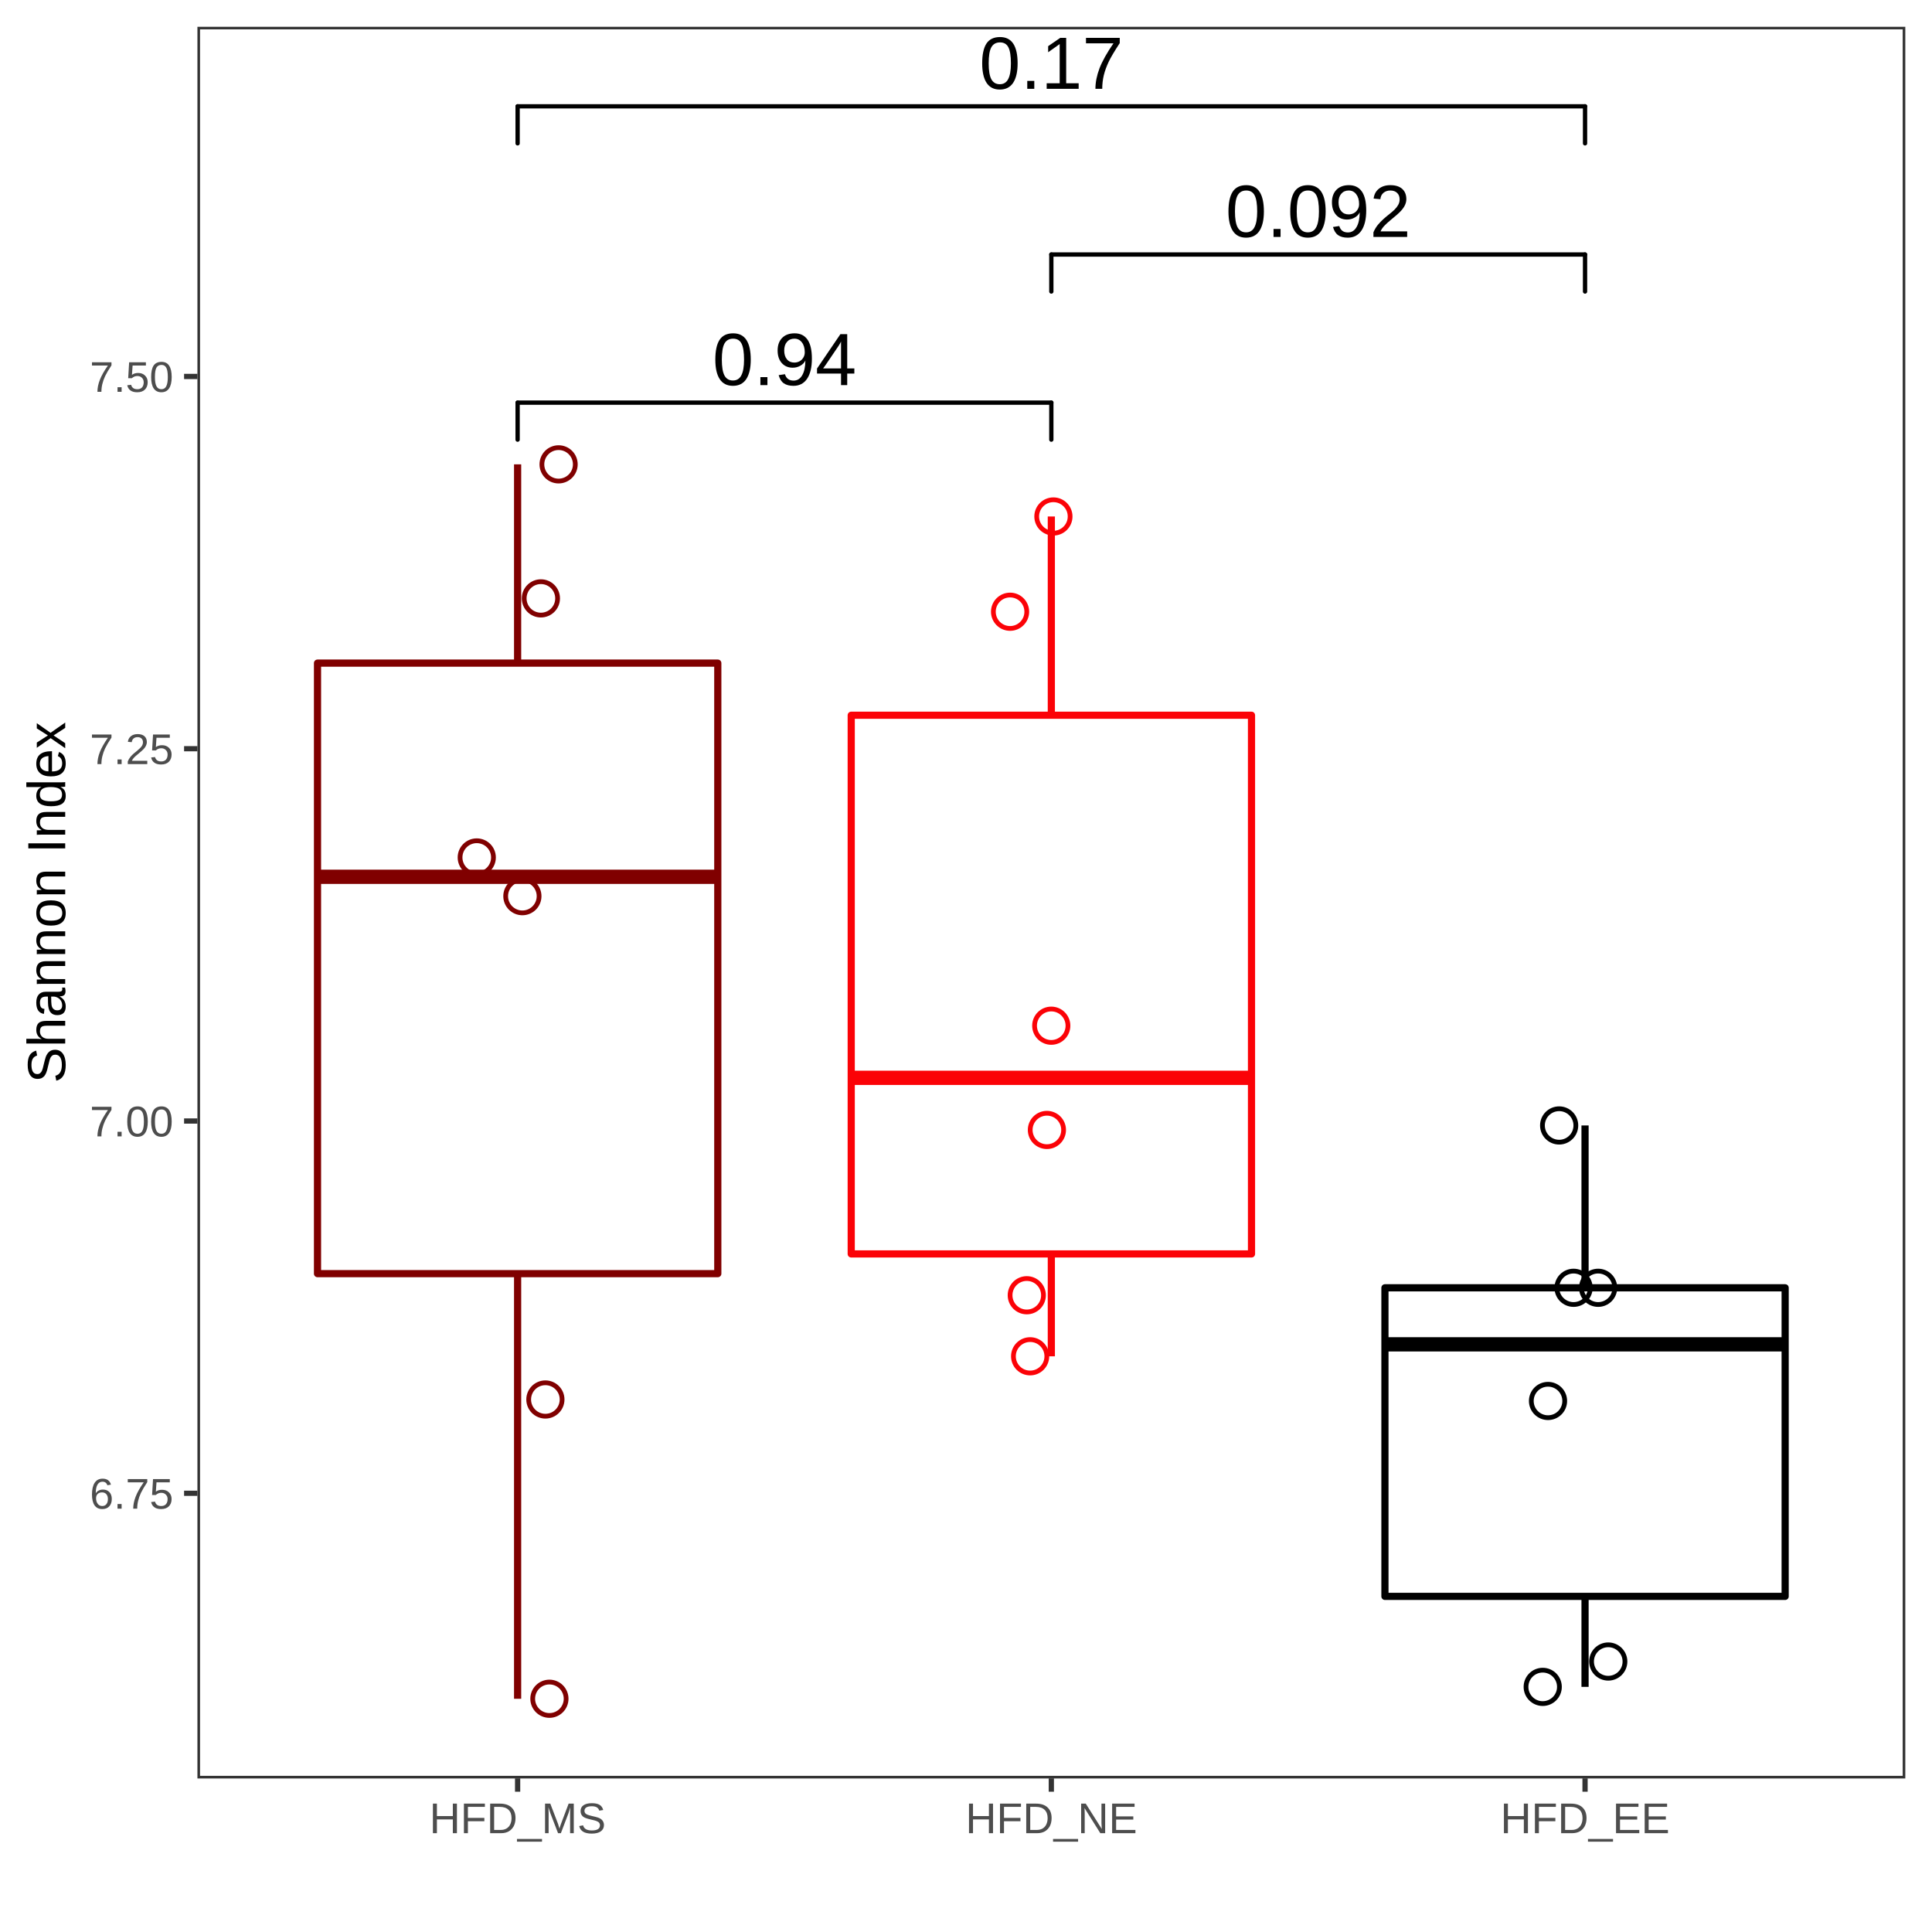
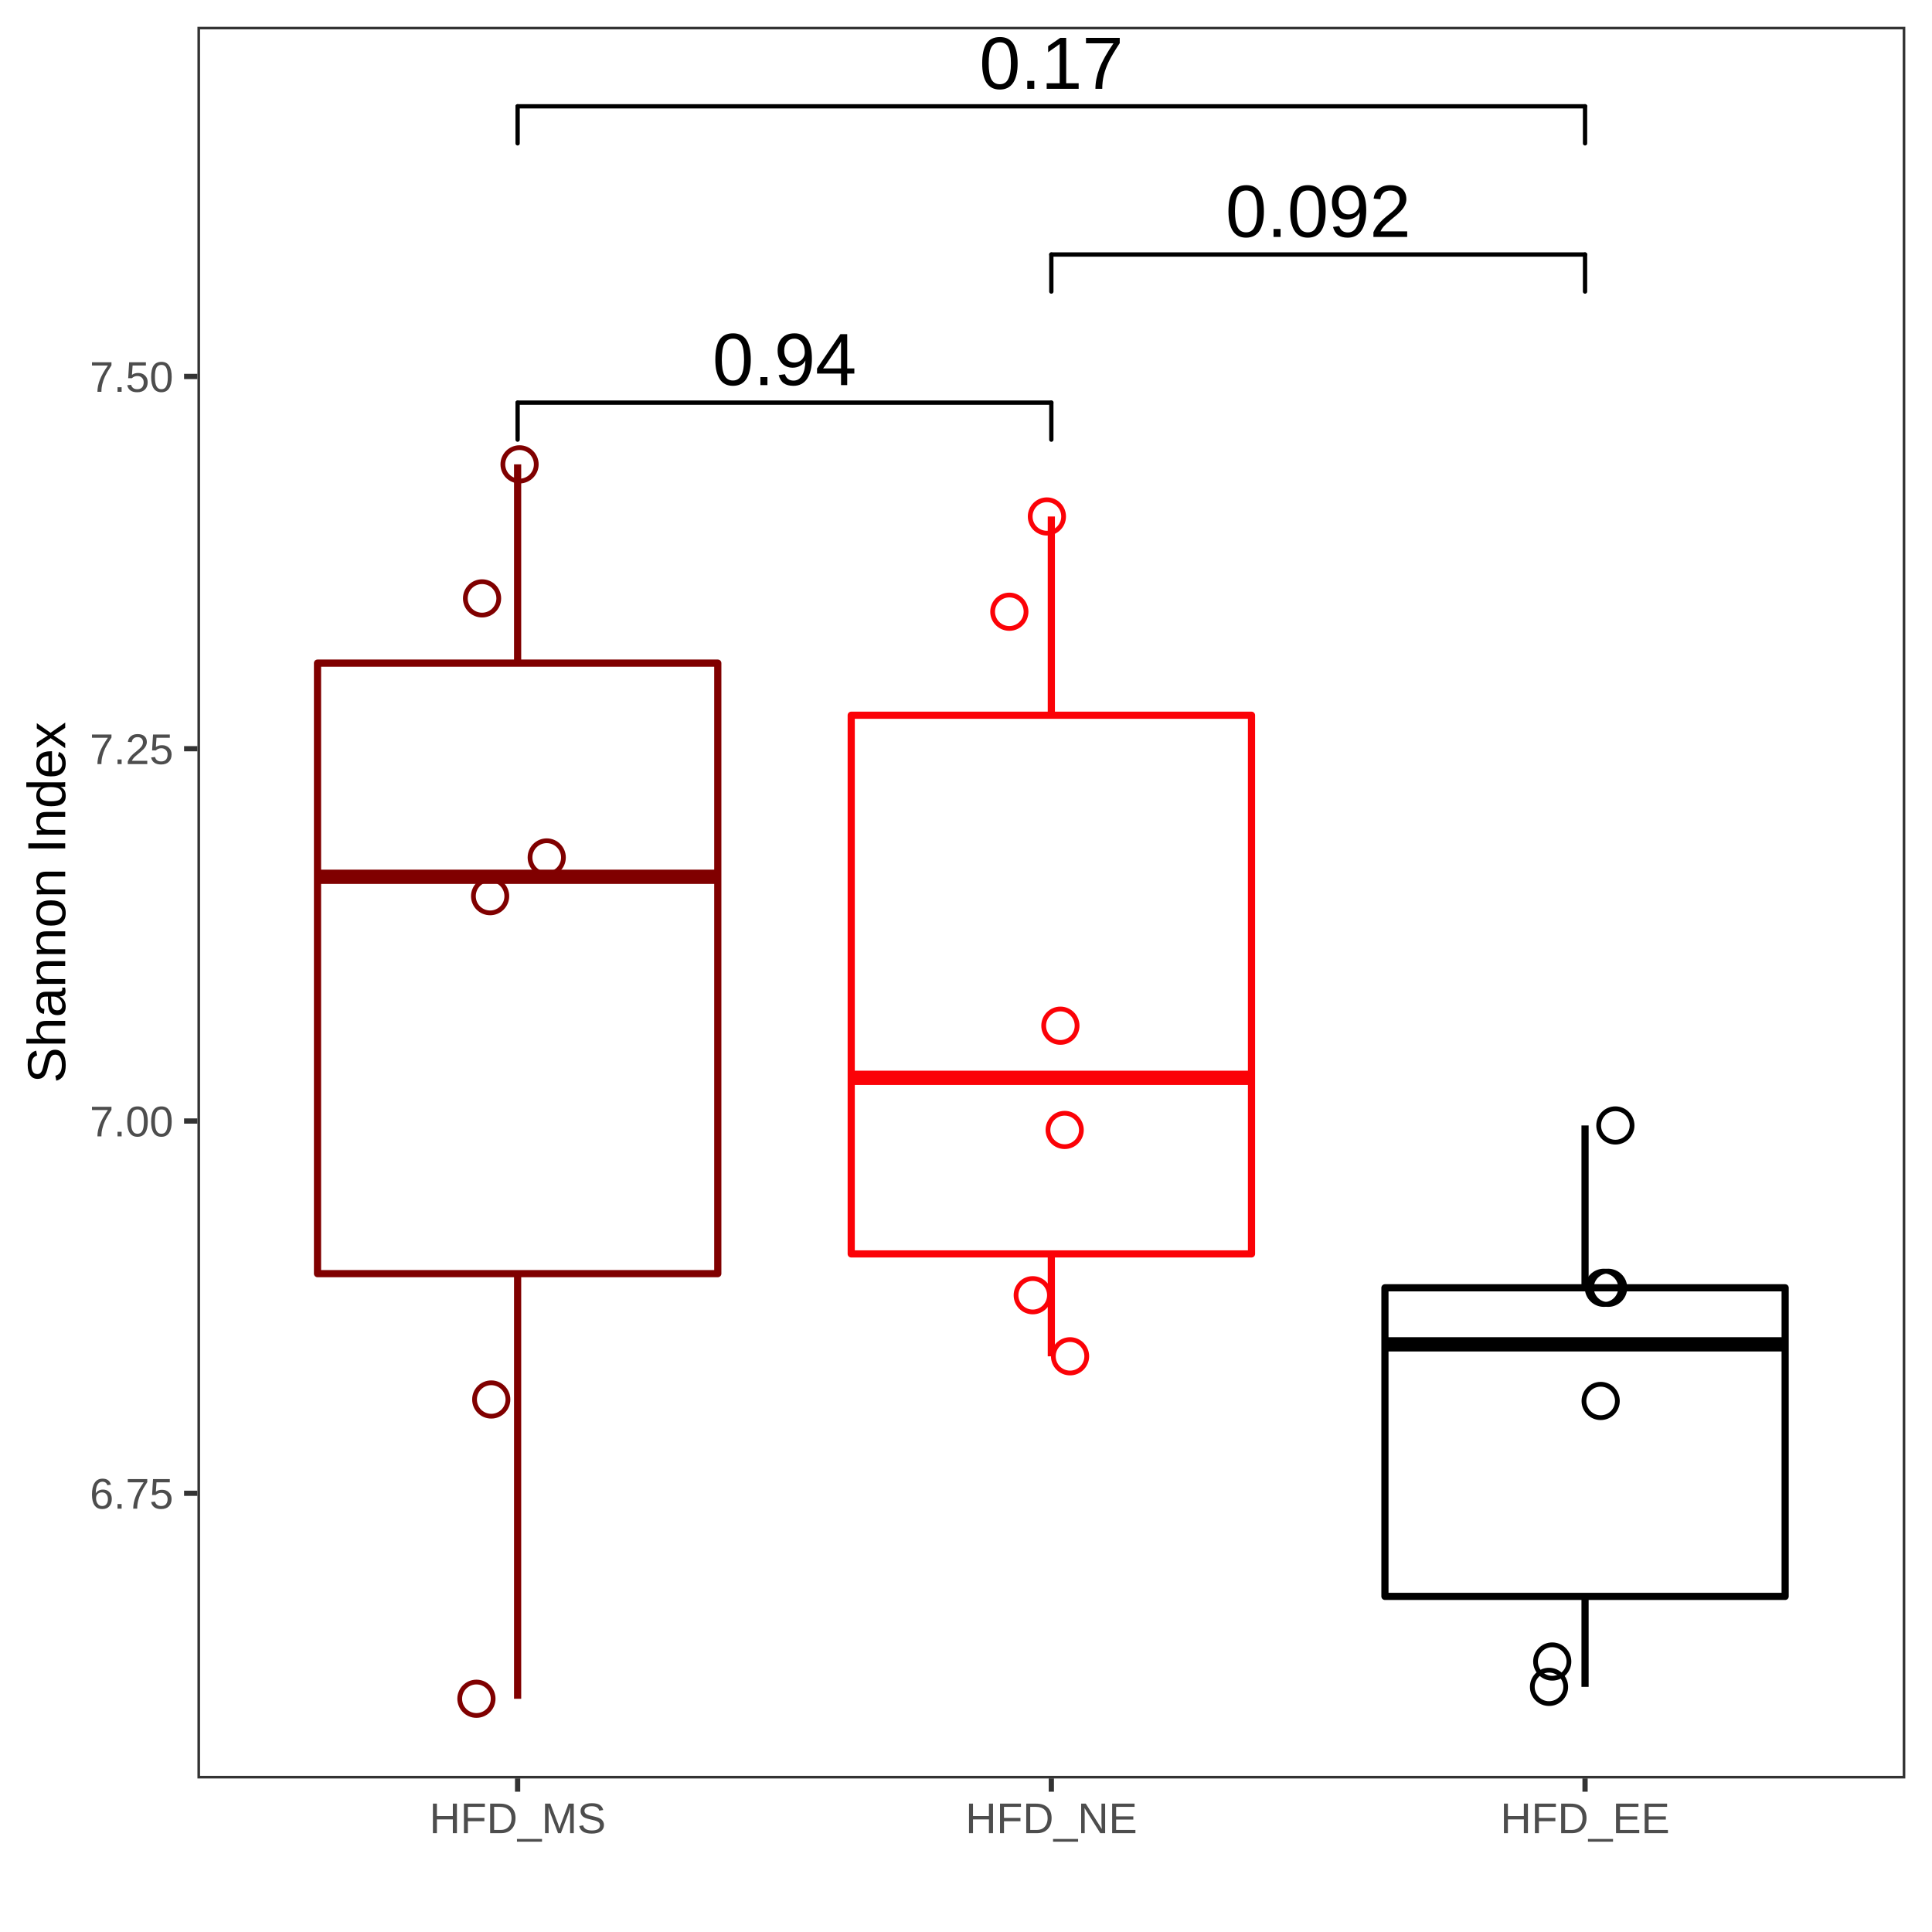
<svg xmlns="http://www.w3.org/2000/svg" class="svglite" width="288.00pt" height="288.00pt" viewBox="0 0 288.00 288.00">
  <defs>
    <style type="text/css">
    .svglite line, .svglite polyline, .svglite polygon, .svglite path, .svglite rect, .svglite circle {
      fill: none;
      stroke: #000000;
      stroke-linecap: round;
      stroke-linejoin: round;
      stroke-miterlimit: 10.00;
    }
    .svglite text {
      white-space: pre;
    }
  </style>
  </defs>
  <rect width="100%" height="100%" style="stroke: none; fill: #FFFFFF;" />
  <defs>
    <clipPath id="cpMC4wMHwyODguMDB8MC4wMHwyODguMDA=">
      <rect x="0.00" y="0.00" width="288.00" height="288.00" />
    </clipPath>
  </defs>
  <g clip-path="url(#cpMC4wMHwyODguMDB8MC4wMHwyODguMDA=)">
    <rect x="0.00" y="0.00" width="288.00" height="288.00" style="stroke-width: 0.78; stroke: #FFFFFF; fill: #FFFFFF;" />
  </g>
  <defs>
    <clipPath id="cpMjkuNDN8Mjg0LjAxfDMuOTl8MjY1LjEw">
      <rect x="29.43" y="3.99" width="254.59" height="261.12" />
    </clipPath>
  </defs>
  <g clip-path="url(#cpMjkuNDN8Mjg0LjAxfDMuOTl8MjY1LjEw)">
    <rect x="29.43" y="3.99" width="254.59" height="261.12" style="stroke-width: 0.78; stroke: none; fill: #FFFFFF;" />
    <line x1="77.16" y1="98.85" x2="77.16" y2="69.22" style="stroke-width: 1.07; stroke: #800000; stroke-linecap: butt;" />
    <line x1="77.16" y1="189.86" x2="77.16" y2="253.23" style="stroke-width: 1.07; stroke: #800000; stroke-linecap: butt;" />
    <polygon points="47.33,98.85 47.33,189.86 107.00,189.86 107.00,98.85 47.33,98.85 " style="stroke-width: 1.07; stroke: #800000; fill: #FFFFFF;" />
    <line x1="47.33" y1="130.70" x2="107.00" y2="130.70" style="stroke-width: 2.13; stroke: #800000; stroke-linecap: butt;" />
    <line x1="156.72" y1="106.62" x2="156.72" y2="76.99" style="stroke-width: 1.07; stroke: #FB0207; stroke-linecap: butt;" />
    <line x1="156.72" y1="186.92" x2="156.72" y2="202.18" style="stroke-width: 1.07; stroke: #FB0207; stroke-linecap: butt;" />
    <polygon points="126.89,106.62 126.89,186.92 186.56,186.92 186.56,106.62 126.89,106.62 " style="stroke-width: 1.07; stroke: #FB0207; fill: #FFFFFF;" />
    <line x1="126.89" y1="160.67" x2="186.56" y2="160.67" style="stroke-width: 2.13; stroke: #FB0207; stroke-linecap: butt;" />
    <line x1="236.28" y1="191.97" x2="236.28" y2="167.77" style="stroke-width: 1.07; stroke-linecap: butt;" />
    <line x1="236.28" y1="237.97" x2="236.28" y2="251.46" style="stroke-width: 1.07; stroke-linecap: butt;" />
    <polygon points="206.45,191.97 206.45,237.97 266.11,237.97 266.11,191.97 206.45,191.97 " style="stroke-width: 1.07; fill: #FFFFFF;" />
    <line x1="206.45" y1="200.40" x2="266.11" y2="200.40" style="stroke-width: 2.13; stroke-linecap: butt;" />
-     <circle cx="234.57" cy="191.97" r="2.49" style="stroke-width: 0.71;" />
-     <circle cx="80.63" cy="89.20" r="2.49" style="stroke-width: 0.71; stroke: #800000;" />
-     <circle cx="232.42" cy="167.77" r="2.49" style="stroke-width: 0.71;" />
-     <circle cx="157.03" cy="76.99" r="2.49" style="stroke-width: 0.71; stroke: #FB0207;" />
-     <circle cx="71.07" cy="127.82" r="2.49" style="stroke-width: 0.71; stroke: #800000;" />
-     <circle cx="229.97" cy="251.46" r="2.49" style="stroke-width: 0.71;" />
-     <circle cx="81.90" cy="253.23" r="2.49" style="stroke-width: 0.71; stroke: #800000;" />
-     <circle cx="239.74" cy="247.68" r="2.49" style="stroke-width: 0.71;" />
-     <circle cx="230.76" cy="208.84" r="2.49" style="stroke-width: 0.71;" />
-     <circle cx="83.27" cy="69.22" r="2.49" style="stroke-width: 0.71; stroke: #800000;" />
-     <circle cx="156.71" cy="152.90" r="2.49" style="stroke-width: 0.71; stroke: #FB0207;" />
-     <circle cx="153.56" cy="202.18" r="2.49" style="stroke-width: 0.71; stroke: #FB0207;" />
-     <circle cx="153.06" cy="193.08" r="2.49" style="stroke-width: 0.71; stroke: #FB0207;" />
-     <circle cx="150.57" cy="91.19" r="2.49" style="stroke-width: 0.71; stroke: #FB0207;" />
-     <circle cx="156.06" cy="168.44" r="2.49" style="stroke-width: 0.71; stroke: #FB0207;" />
-     <circle cx="81.30" cy="208.62" r="2.49" style="stroke-width: 0.71; stroke: #800000;" />
-     <circle cx="238.23" cy="191.97" r="2.49" style="stroke-width: 0.71;" />
-     <circle cx="77.87" cy="133.59" r="2.49" style="stroke-width: 0.71; stroke: #800000;" />
+     <circle cx="239.09" cy="191.97" r="2.49" style="stroke-width: 0.71;" />
+     <circle cx="71.86" cy="89.20" r="2.49" style="stroke-width: 0.71; stroke: #800000;" />
+     <circle cx="240.80" cy="167.77" r="2.49" style="stroke-width: 0.71;" />
+     <circle cx="156.06" cy="76.99" r="2.49" style="stroke-width: 0.71; stroke: #FB0207;" />
+     <circle cx="81.50" cy="127.82" r="2.49" style="stroke-width: 0.71; stroke: #800000;" />
+     <circle cx="230.91" cy="251.46" r="2.49" style="stroke-width: 0.71;" />
+     <circle cx="71.02" cy="253.23" r="2.49" style="stroke-width: 0.71; stroke: #800000;" />
+     <circle cx="231.39" cy="247.68" r="2.49" style="stroke-width: 0.71;" />
+     <circle cx="238.61" cy="208.84" r="2.49" style="stroke-width: 0.71;" />
+     <circle cx="77.45" cy="69.22" r="2.49" style="stroke-width: 0.71; stroke: #800000;" />
+     <circle cx="158.07" cy="152.90" r="2.49" style="stroke-width: 0.71; stroke: #FB0207;" />
+     <circle cx="159.51" cy="202.18" r="2.49" style="stroke-width: 0.71; stroke: #FB0207;" />
+     <circle cx="153.95" cy="193.08" r="2.49" style="stroke-width: 0.71; stroke: #FB0207;" />
+     <circle cx="150.46" cy="91.19" r="2.49" style="stroke-width: 0.71; stroke: #FB0207;" />
+     <circle cx="158.71" cy="168.44" r="2.49" style="stroke-width: 0.71; stroke: #FB0207;" />
+     <circle cx="73.23" cy="208.62" r="2.49" style="stroke-width: 0.71; stroke: #800000;" />
+     <circle cx="239.72" cy="191.97" r="2.49" style="stroke-width: 0.71;" />
+     <circle cx="73.06" cy="133.59" r="2.49" style="stroke-width: 0.71; stroke: #800000;" />
    <text x="196.50" y="35.32" text-anchor="middle" style="font-size: 11.04px; font-family: &quot;Arial&quot;;" textLength="27.60px" lengthAdjust="spacingAndGlyphs">0.092</text>
    <line x1="236.28" y1="43.46" x2="236.28" y2="37.94" style="stroke-width: 0.64;" />
    <line x1="236.28" y1="37.94" x2="156.72" y2="37.94" style="stroke-width: 0.64;" />
    <line x1="156.72" y1="37.94" x2="156.72" y2="43.46" style="stroke-width: 0.64;" />
    <text x="156.72" y="13.24" text-anchor="middle" style="font-size: 11.04px; font-family: &quot;Arial&quot;;" textLength="21.47px" lengthAdjust="spacingAndGlyphs">0.17</text>
    <line x1="236.28" y1="21.37" x2="236.28" y2="15.85" style="stroke-width: 0.64;" />
    <line x1="236.28" y1="15.85" x2="77.16" y2="15.85" style="stroke-width: 0.64;" />
    <line x1="77.16" y1="15.85" x2="77.16" y2="21.37" style="stroke-width: 0.64;" />
    <text x="116.94" y="57.41" text-anchor="middle" style="font-size: 11.04px; font-family: &quot;Arial&quot;;" textLength="21.47px" lengthAdjust="spacingAndGlyphs">0.94</text>
    <line x1="77.16" y1="65.54" x2="77.16" y2="60.02" style="stroke-width: 0.64;" />
    <line x1="77.16" y1="60.02" x2="156.72" y2="60.02" style="stroke-width: 0.64;" />
    <line x1="156.72" y1="60.02" x2="156.72" y2="65.54" style="stroke-width: 0.64;" />
    <rect x="29.43" y="3.99" width="254.59" height="261.12" style="stroke-width: 0.78; stroke: #333333;" />
  </g>
  <g clip-path="url(#cpMC4wMHwyODguMDB8MC4wMHwyODguMDA=)">
    <text x="25.84" y="224.89" text-anchor="end" style="font-size: 6.40px;fill: #4D4D4D; font-family: &quot;Arial&quot;;" textLength="12.45px" lengthAdjust="spacingAndGlyphs">6.75</text>
    <text x="25.84" y="169.40" text-anchor="end" style="font-size: 6.40px;fill: #4D4D4D; font-family: &quot;Arial&quot;;" textLength="12.45px" lengthAdjust="spacingAndGlyphs">7.00</text>
    <text x="25.84" y="113.90" text-anchor="end" style="font-size: 6.40px;fill: #4D4D4D; font-family: &quot;Arial&quot;;" textLength="12.45px" lengthAdjust="spacingAndGlyphs">7.25</text>
    <text x="25.84" y="58.41" text-anchor="end" style="font-size: 6.40px;fill: #4D4D4D; font-family: &quot;Arial&quot;;" textLength="12.45px" lengthAdjust="spacingAndGlyphs">7.50</text>
    <polyline points="27.44,222.60 29.43,222.60 " style="stroke-width: 0.78; stroke: #333333; stroke-linecap: butt;" />
    <polyline points="27.44,167.11 29.43,167.11 " style="stroke-width: 0.78; stroke: #333333; stroke-linecap: butt;" />
    <polyline points="27.44,111.61 29.43,111.61 " style="stroke-width: 0.78; stroke: #333333; stroke-linecap: butt;" />
    <polyline points="27.44,56.12 29.43,56.12 " style="stroke-width: 0.78; stroke: #333333; stroke-linecap: butt;" />
    <polyline points="77.16,267.09 77.16,265.10 " style="stroke-width: 0.78; stroke: #333333; stroke-linecap: butt;" />
    <polyline points="156.72,267.09 156.72,265.10 " style="stroke-width: 0.78; stroke: #333333; stroke-linecap: butt;" />
    <polyline points="236.28,267.09 236.28,265.10 " style="stroke-width: 0.78; stroke: #333333; stroke-linecap: butt;" />
    <text x="77.16" y="273.27" text-anchor="middle" style="font-size: 6.40px;fill: #4D4D4D; font-family: &quot;Arial&quot;;" textLength="26.28px" lengthAdjust="spacingAndGlyphs">HFD_MS</text>
    <text x="156.72" y="273.27" text-anchor="middle" style="font-size: 6.40px;fill: #4D4D4D; font-family: &quot;Arial&quot;;" textLength="25.57px" lengthAdjust="spacingAndGlyphs">HFD_NE</text>
    <text x="236.28" y="273.27" text-anchor="middle" style="font-size: 6.40px;fill: #4D4D4D; font-family: &quot;Arial&quot;;" textLength="25.21px" lengthAdjust="spacingAndGlyphs">HFD_EE</text>
    <text transform="translate(9.72,134.54) rotate(-90)" text-anchor="middle" style="font-size: 8.00px; font-family: &quot;Arial&quot;;" textLength="53.83px" lengthAdjust="spacingAndGlyphs">Shannon Index</text>
  </g>
</svg>
